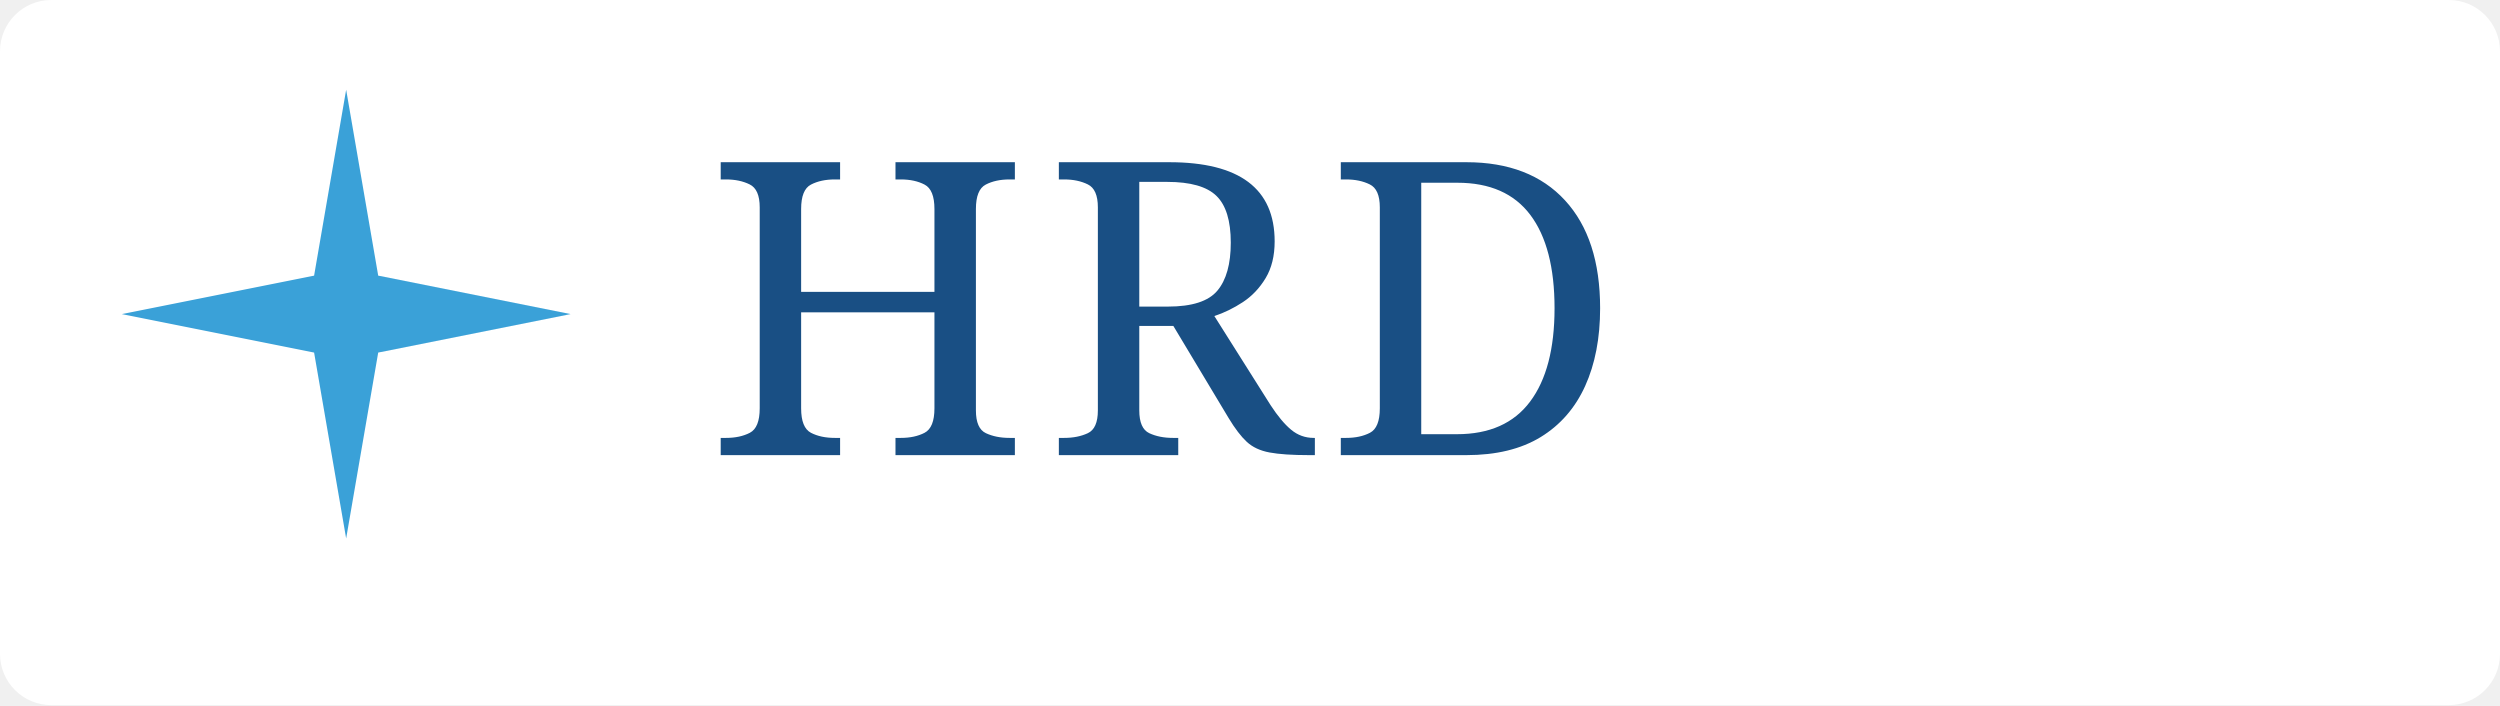
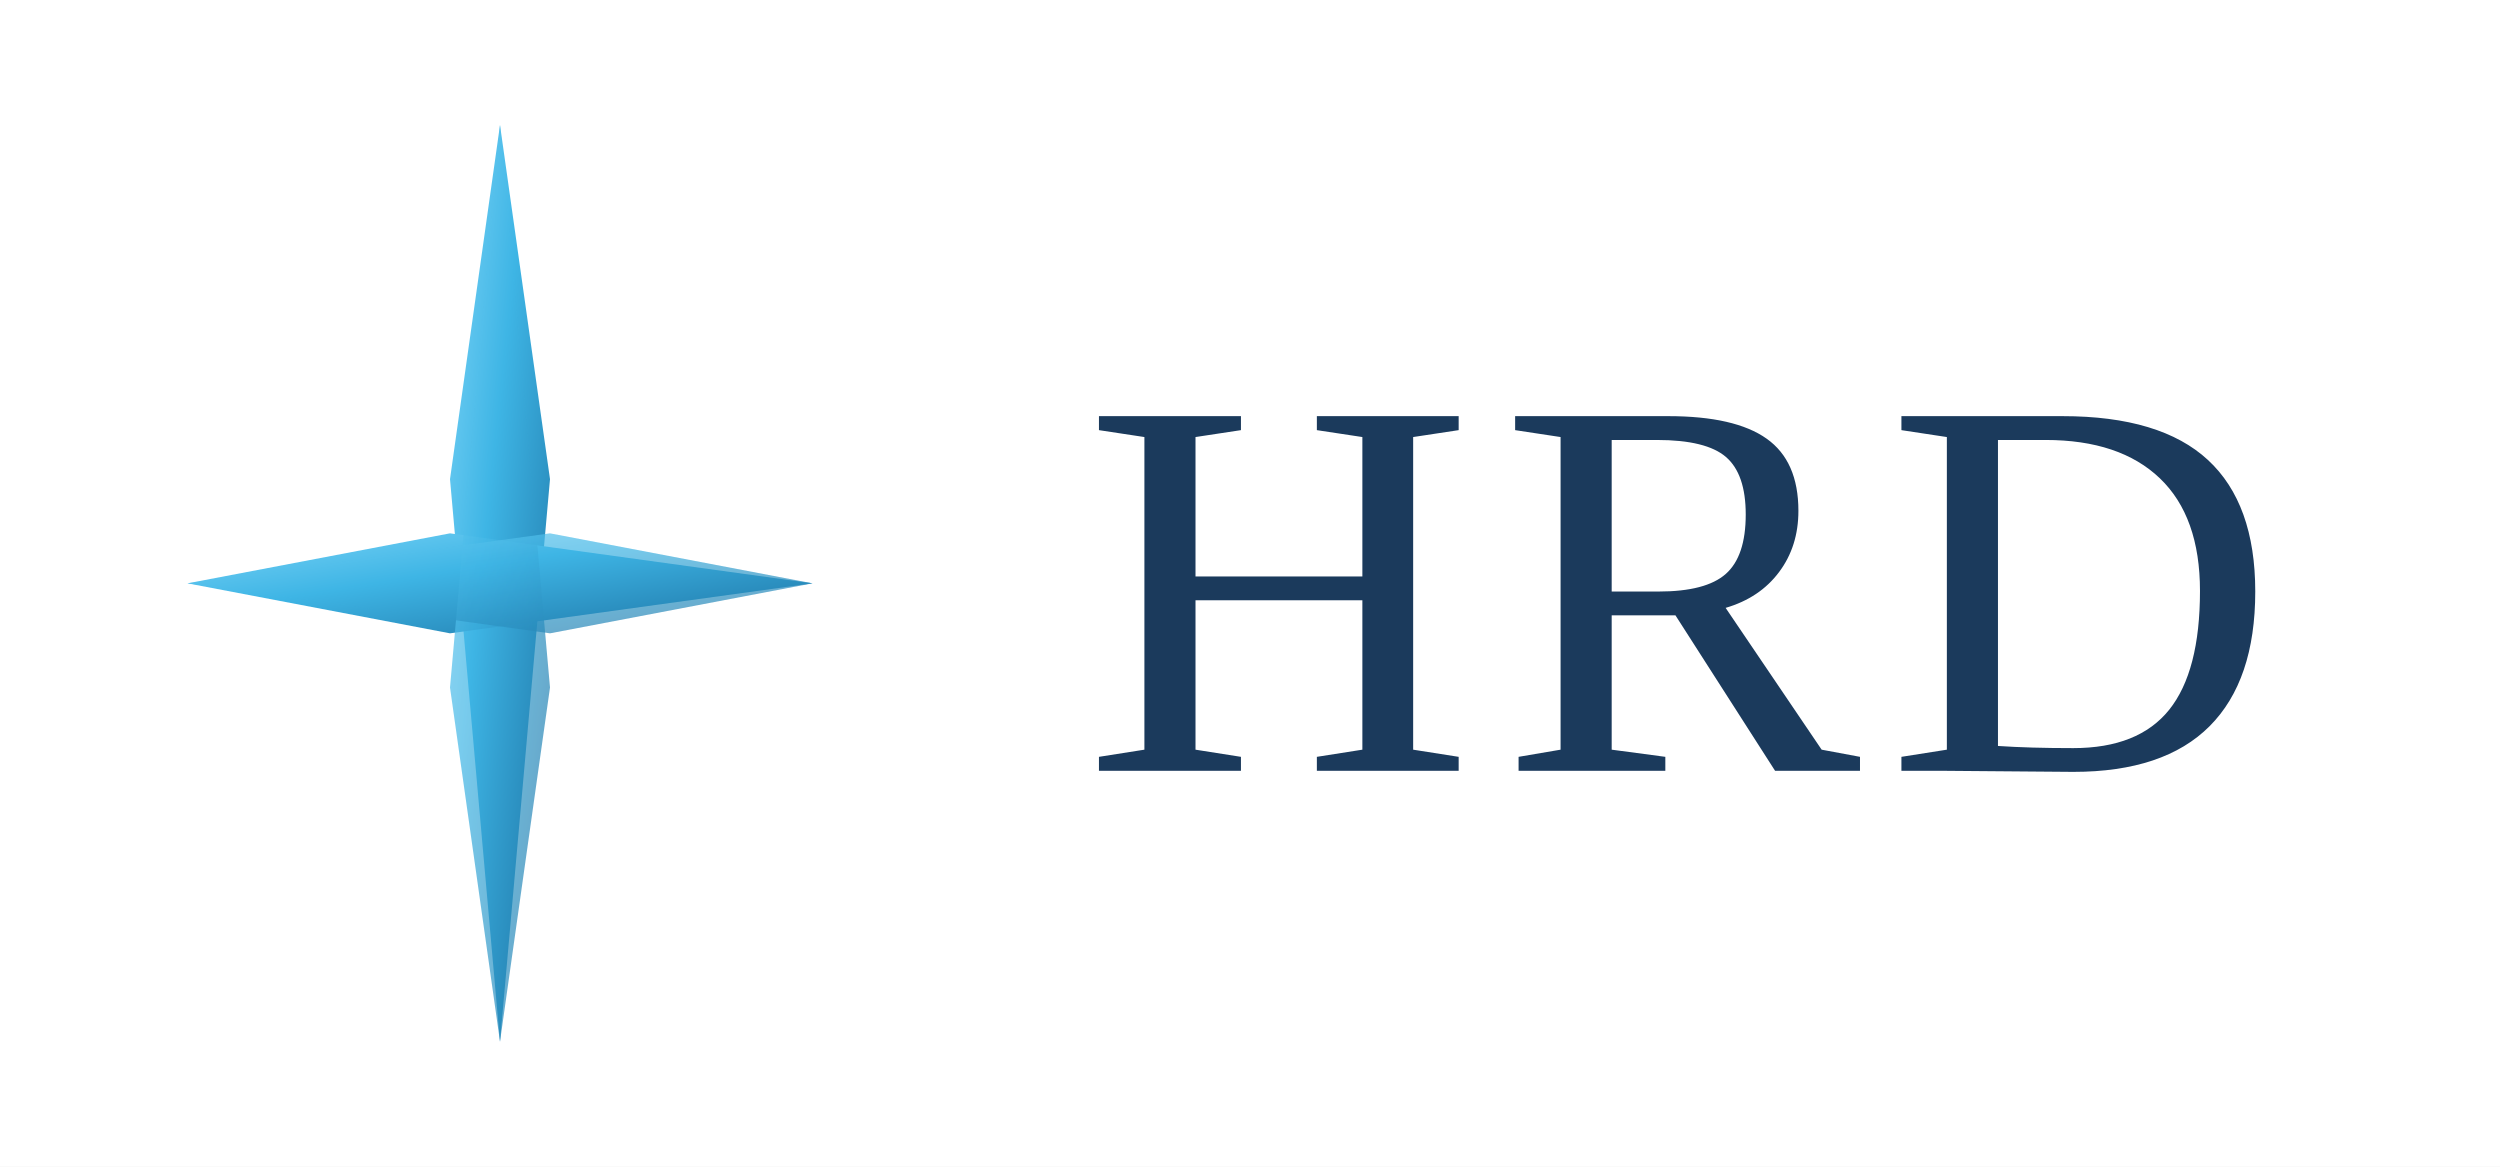
- <svg xmlns="http://www.w3.org/2000/svg" viewBox="0 0 780 220" role="img" aria-label="HRD certification">
-   <rect width="780" height="220" rx="16" fill="#FFFFFF" />
-   <g transform="translate(38 28)">
-     <path d="M70 0L80 58L140 70L80 82L70 140L60 82L0 70L60 58Z" fill="#3AA1D8" />
+ <svg xmlns="http://www.w3.org/2000/svg" viewBox="0 0 600 280" role="img" aria-label="HRD Antwerp">
+   <rect width="600" height="280" fill="#FFFFFF" />
+   <defs>
+     <linearGradient id="starGrad" x1="0%" y1="0%" x2="100%" y2="100%">
+       <stop offset="0%" style="stop-color:#7DD4F7" />
+       <stop offset="40%" style="stop-color:#3EB5E5" />
+       <stop offset="100%" style="stop-color:#1B6FA0" />
+     </linearGradient>
+   </defs>
+   <g transform="translate(120 140)">
+     <polygon points="0,-110 12,-25 0,110 -12,-25" fill="url(#starGrad)" />
+     <polygon points="-75,0 -12,-12 75,0 -12,12" fill="url(#starGrad)" />
+     <polygon points="0,-110 -12,25 0,110 12,25" fill="url(#starGrad)" opacity="0.7" />
+     <polygon points="-75,0 12,12 75,0 12,-12" fill="url(#starGrad)" opacity="0.7" />
  </g>
-   <text x="220" y="142" font-size="128" font-family="Georgia, serif" fill="#194F84" letter-spacing="4">HRD</text>
+   <text x="260" y="185" font-family="Georgia, 'Times New Roman', serif" font-size="130" fill="#1B3A5C" letter-spacing="6">HRD</text>
</svg>
